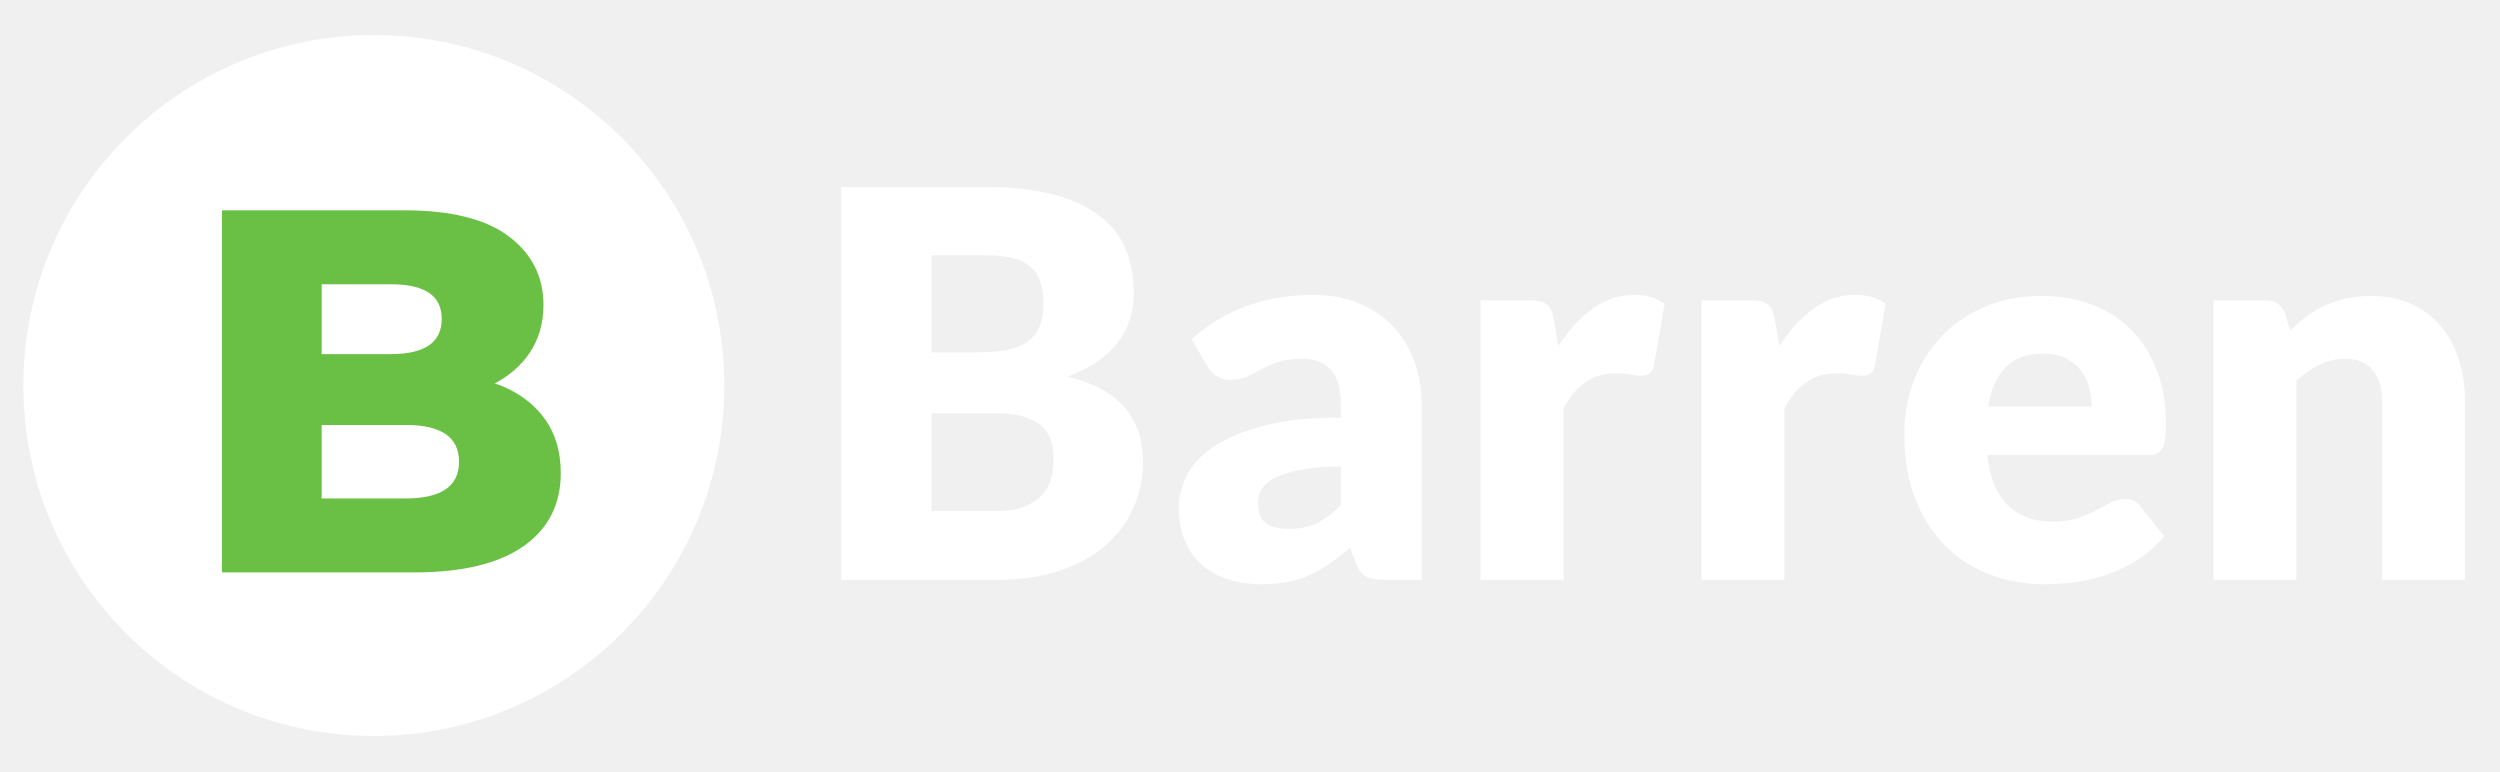
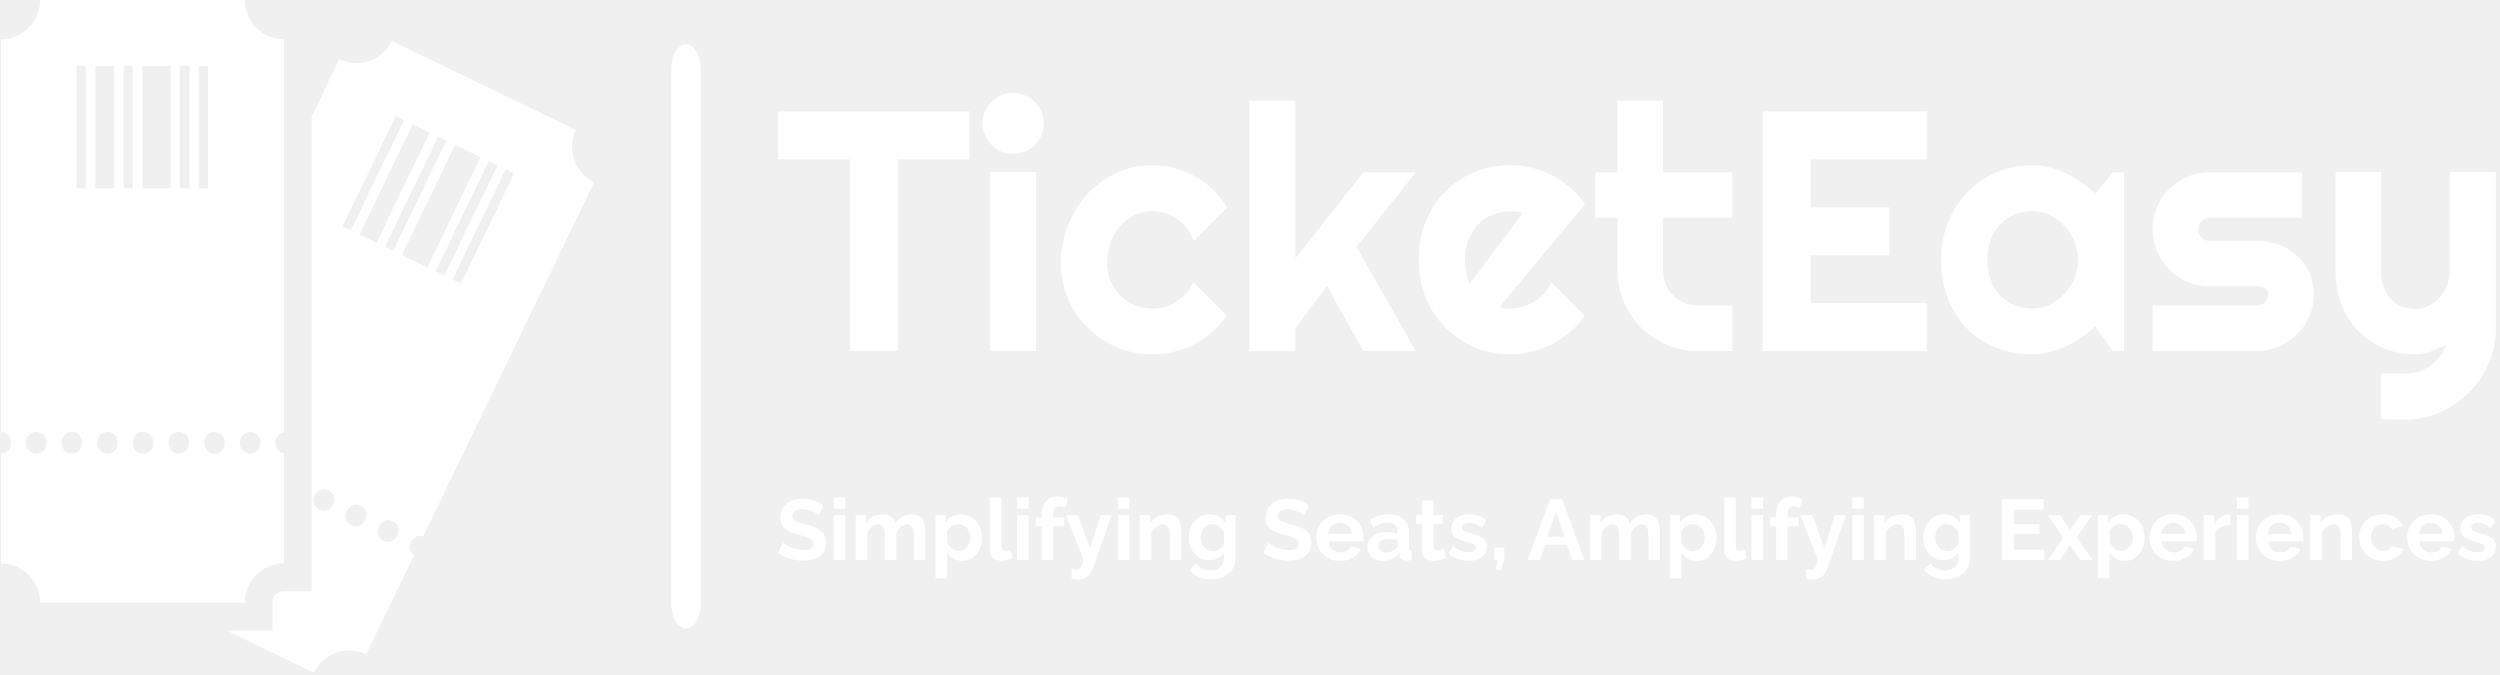
- <svg xmlns="http://www.w3.org/2000/svg" preserveAspectRatio="xMidYMid" width="214" height="66" viewBox="0 0 214 66">
-   <defs>
-     <style>
-       .cls-1, .cls-2 {
-         fill: #fff;
-       }
- 
-       .cls-1, .cls-3 {
-         fill-rule: evenodd;
-       }
- 
-       .cls-3 {
-         fill: #6ac045;
-       }
-     </style>
-   </defs>
-   <g>
-     <path d="M203.908,49.639 L203.908,34.427 C203.908,33.258 203.641,32.346 203.107,31.692 C202.572,31.038 201.786,30.711 200.748,30.711 C199.970,30.711 199.237,30.880 198.550,31.219 C197.863,31.557 197.206,32.011 196.580,32.581 L196.580,49.639 L189.481,49.639 L189.481,25.702 L193.878,25.702 C194.321,25.702 194.691,25.802 194.989,26.002 C195.286,26.202 195.496,26.502 195.619,26.902 L196.031,28.287 C196.489,27.856 196.962,27.456 197.451,27.087 C197.939,26.717 198.462,26.406 199.019,26.152 C199.576,25.898 200.179,25.698 200.828,25.552 C201.477,25.406 202.183,25.332 202.947,25.332 C204.244,25.332 205.393,25.560 206.393,26.013 C207.393,26.468 208.237,27.098 208.924,27.906 C209.611,28.714 210.129,29.676 210.481,30.792 C210.832,31.908 211.008,33.120 211.008,34.427 L211.008,49.639 L203.908,49.639 ZM185.085,38.421 C184.962,38.621 184.799,38.759 184.592,38.836 C184.386,38.913 184.123,38.952 183.802,38.952 L170.108,38.952 C170.337,40.952 170.940,42.403 171.917,43.303 C172.894,44.203 174.154,44.653 175.696,44.653 C176.520,44.653 177.230,44.553 177.825,44.353 C178.421,44.153 178.951,43.930 179.417,43.684 C179.883,43.438 180.310,43.215 180.699,43.014 C181.089,42.815 181.497,42.714 181.925,42.714 C182.489,42.714 182.917,42.922 183.207,43.338 L185.268,45.900 C184.535,46.746 183.745,47.435 182.898,47.966 C182.051,48.497 181.180,48.912 180.287,49.212 C179.394,49.512 178.501,49.720 177.608,49.836 C176.715,49.951 175.864,50.009 175.055,50.009 C173.390,50.009 171.829,49.735 170.371,49.189 C168.913,48.643 167.638,47.831 166.547,46.754 C165.455,45.677 164.593,44.338 163.959,42.737 C163.326,41.137 163.009,39.275 163.009,37.151 C163.009,35.551 163.280,34.035 163.822,32.604 C164.364,31.173 165.142,29.918 166.158,28.841 C167.173,27.764 168.402,26.910 169.845,26.279 C171.287,25.648 172.917,25.332 174.734,25.332 C176.306,25.332 177.745,25.579 179.051,26.071 C180.356,26.564 181.478,27.279 182.417,28.218 C183.356,29.157 184.089,30.307 184.615,31.669 C185.142,33.031 185.405,34.574 185.405,36.297 C185.405,36.836 185.383,37.275 185.337,37.613 C185.291,37.952 185.207,38.221 185.085,38.421 ZM178.822,33.135 C178.676,32.596 178.440,32.115 178.112,31.692 C177.783,31.269 177.352,30.927 176.818,30.665 C176.283,30.403 175.635,30.272 174.871,30.272 C173.512,30.272 172.451,30.661 171.688,31.438 C170.925,32.215 170.421,33.335 170.177,34.797 L179.039,34.797 C179.039,34.228 178.967,33.674 178.822,33.135 ZM160.124,31.969 C159.941,32.100 159.696,32.165 159.391,32.165 C159.131,32.165 158.826,32.131 158.475,32.061 C158.124,31.992 157.681,31.957 157.147,31.957 C155.284,31.957 153.818,32.958 152.750,34.958 L152.750,49.639 L145.651,49.639 L145.651,25.702 L149.864,25.702 C150.215,25.702 150.509,25.733 150.746,25.794 C150.983,25.856 151.181,25.952 151.342,26.083 C151.502,26.214 151.624,26.387 151.708,26.602 C151.792,26.818 151.864,27.079 151.925,27.387 L152.315,29.626 C153.185,28.272 154.162,27.202 155.246,26.417 C156.330,25.633 157.513,25.240 158.796,25.240 C159.879,25.240 160.750,25.502 161.406,26.025 L160.490,31.288 C160.429,31.611 160.307,31.838 160.124,31.969 ZM141.208,31.969 C141.025,32.100 140.781,32.165 140.476,32.165 C140.216,32.165 139.911,32.131 139.560,32.061 C139.208,31.992 138.766,31.957 138.231,31.957 C136.369,31.957 134.903,32.958 133.834,34.958 L133.834,49.639 L126.735,49.639 L126.735,25.702 L130.949,25.702 C131.300,25.702 131.594,25.733 131.831,25.794 C132.067,25.856 132.266,25.952 132.426,26.083 C132.586,26.214 132.708,26.387 132.793,26.602 C132.876,26.818 132.949,27.079 133.010,27.387 L133.399,29.626 C134.270,28.272 135.246,27.202 136.331,26.417 C137.414,25.633 138.598,25.240 139.880,25.240 C140.964,25.240 141.834,25.502 142.491,26.025 L141.575,31.288 C141.514,31.611 141.392,31.838 141.208,31.969 ZM116.923,49.362 C116.580,49.178 116.294,48.793 116.064,48.208 L115.561,46.892 C114.965,47.400 114.393,47.847 113.843,48.231 C113.294,48.616 112.725,48.943 112.137,49.212 C111.549,49.482 110.923,49.682 110.259,49.812 C109.595,49.943 108.858,50.009 108.049,50.009 C106.965,50.009 105.980,49.866 105.095,49.580 C104.210,49.295 103.458,48.874 102.840,48.318 C102.221,47.762 101.744,47.071 101.408,46.245 C101.072,45.419 100.905,44.466 100.905,43.386 C100.905,42.536 101.118,41.664 101.546,40.768 C101.973,39.873 102.714,39.059 103.767,38.325 C104.820,37.592 106.240,36.978 108.026,36.484 C109.813,35.990 112.064,35.743 114.782,35.743 L114.782,34.718 C114.782,33.305 114.496,32.283 113.923,31.654 C113.351,31.025 112.538,30.711 111.484,30.711 C110.645,30.711 109.958,30.803 109.423,30.988 C108.889,31.173 108.412,31.380 107.992,31.611 C107.572,31.842 107.164,32.050 106.767,32.234 C106.370,32.419 105.897,32.511 105.347,32.511 C104.858,32.511 104.443,32.392 104.099,32.154 C103.756,31.915 103.484,31.619 103.286,31.265 L102.004,29.026 C103.439,27.749 105.030,26.798 106.778,26.175 C108.526,25.552 110.400,25.240 112.400,25.240 C113.835,25.240 115.129,25.475 116.282,25.944 C117.435,26.414 118.412,27.068 119.213,27.906 C120.015,28.745 120.629,29.741 121.057,30.896 C121.484,32.050 121.698,33.312 121.698,34.681 L121.698,49.639 L118.446,49.639 C117.774,49.639 117.267,49.547 116.923,49.362 ZM114.782,39.944 C113.362,39.944 112.194,40.038 111.278,40.224 C110.362,40.410 109.637,40.643 109.103,40.922 C108.568,41.202 108.198,41.520 107.992,41.877 C107.786,42.234 107.683,42.622 107.683,43.041 C107.683,43.864 107.904,44.442 108.347,44.776 C108.790,45.110 109.438,45.277 110.294,45.277 C111.210,45.277 112.011,45.115 112.698,44.792 C113.385,44.469 114.080,43.946 114.782,43.222 L114.782,39.944 ZM97.836,39.506 C97.836,40.937 97.561,42.268 97.012,43.499 C96.462,44.730 95.657,45.804 94.596,46.719 C93.535,47.635 92.226,48.351 90.669,48.866 C89.111,49.382 87.333,49.639 85.333,49.639 L72.005,49.639 L72.005,16.007 L84.279,16.007 C86.584,16.007 88.546,16.222 90.165,16.653 C91.783,17.084 93.103,17.692 94.126,18.477 C95.149,19.261 95.893,20.216 96.359,21.339 C96.825,22.463 97.058,23.717 97.058,25.102 C97.058,25.856 96.951,26.583 96.737,27.283 C96.523,27.983 96.187,28.641 95.729,29.257 C95.271,29.872 94.684,30.430 93.966,30.930 C93.248,31.430 92.386,31.865 91.378,32.234 C93.577,32.773 95.203,33.646 96.256,34.854 C97.310,36.063 97.836,37.613 97.836,39.506 ZM89.020,24.028 C88.821,23.497 88.516,23.070 88.104,22.747 C87.691,22.424 87.168,22.193 86.535,22.055 C85.901,21.916 85.150,21.847 84.279,21.847 L79.745,21.847 L79.745,30.157 L83.776,30.157 C84.630,30.157 85.401,30.096 86.088,29.972 C86.775,29.849 87.359,29.634 87.840,29.326 C88.321,29.018 88.688,28.595 88.940,28.056 C89.191,27.518 89.317,26.841 89.317,26.025 C89.317,25.225 89.218,24.559 89.020,24.028 ZM89.947,37.682 C89.787,37.190 89.512,36.774 89.123,36.436 C88.733,36.097 88.218,35.835 87.577,35.651 C86.936,35.466 86.126,35.374 85.150,35.374 L79.745,35.374 L79.745,43.753 L85.195,43.753 C86.218,43.753 87.054,43.622 87.703,43.361 C88.352,43.099 88.859,42.760 89.226,42.345 C89.592,41.929 89.844,41.460 89.981,40.937 C90.119,40.414 90.188,39.883 90.188,39.344 C90.188,38.729 90.107,38.175 89.947,37.682 Z" class="cls-1" />
-     <g>
-       <circle cx="32" cy="33" r="30" class="cls-2" />
-       <path d="M46.673,35.913 C47.558,37.168 48.001,38.696 48.001,40.496 C48.001,43.182 46.934,45.271 44.801,46.762 C42.667,48.253 39.553,48.998 35.460,48.998 L18.999,48.998 L18.999,18.002 L34.589,18.002 C38.595,18.002 41.585,18.747 43.559,20.238 C45.533,21.729 46.521,23.685 46.521,26.105 C46.521,27.699 46.107,29.094 45.280,30.289 C44.561,31.328 43.574,32.166 42.351,32.826 C42.550,32.896 42.758,32.955 42.950,33.035 C44.546,33.699 45.787,34.659 46.673,35.913 ZM27.534,42.666 L34.763,42.666 C36.244,42.666 37.368,42.408 38.138,41.891 C38.907,41.375 39.292,40.584 39.292,39.522 C39.292,38.459 38.907,37.670 38.138,37.153 C37.368,36.637 36.244,36.378 34.763,36.378 L27.534,36.378 L27.534,42.666 ZM36.723,25.064 C35.997,24.577 34.908,24.334 33.457,24.334 L27.534,24.334 L27.534,30.311 L33.457,30.311 C34.908,30.311 35.997,30.061 36.723,29.559 C37.448,29.057 37.811,28.304 37.811,27.300 C37.811,26.297 37.448,25.551 36.723,25.064 Z" class="cls-3" />
-     </g>
+ <svg xmlns="http://www.w3.org/2000/svg" version="1.1" width="1500" height="405" viewBox="0 0 1500 405">
+   <g transform="matrix(1,0,0,1,-0.9090909,-0.7064029)">
+     <svg viewBox="0 0 396 107" data-background-color="#111111" preserveAspectRatio="xMidYMid meet" height="405" width="1500">
+       <g id="tight-bounds" transform="matrix(1,0,0,1,0.24,0.1866299)">
+         <svg viewBox="0 0 395.52 106.627" height="106.627" width="395.52">
+           <g>
+             <svg viewBox="0 0 395.52 106.627" height="106.627" width="395.52">
+               <g>
+                 <svg viewBox="0 0 574.332 154.832" height="106.627" width="395.52">
+                   <g>
+                     <rect width="6.778" height="134.442" x="154.292" y="10.195" fill="#ffffff" opacity="1" stroke-width="0" stroke="transparent" fill-opacity="1" class="rect-qz-0" data-fill-palette-color="primary" rx="1%" id="qz-0" data-palette-color="#ffffff" />
+                   </g>
+                   <g transform="matrix(1,0,0,1,178.8124,21.39865)">
+                     <svg viewBox="0 0 395.52 112.035" height="112.035" width="395.52">
+                       <g id="textblocktransform">
+                         <svg viewBox="0 0 395.52 112.035" height="112.035" width="395.52" id="textblock">
+                           <g>
+                             <svg viewBox="0 0 395.52 75.158" height="75.158" width="395.52">
+                               <g transform="matrix(1,0,0,1,0,0)">
+                                 <svg width="395.52" viewBox="0.44 -37.7 251.03 47.71" height="75.158" data-palette-color="#ffffff">
+                                   <path d="M17.94-28L17.94 0 10.96 0 10.96-28 0.44-28 0.44-35.01 28.44-35.01 28.44-28 17.94-28ZM39.3-33.25L39.3-33.25Q39.3-32.32 38.95-31.52 38.6-30.71 37.99-30.11 37.38-29.52 36.56-29.16 35.74-28.81 34.81-28.81L34.81-28.81Q33.88-28.81 33.07-29.16 32.25-29.52 31.65-30.11 31.05-30.71 30.7-31.52 30.34-32.32 30.34-33.25L30.34-33.25Q30.34-34.16 30.7-34.97 31.05-35.79 31.65-36.39 32.25-36.99 33.07-37.34 33.88-37.7 34.81-37.7L34.81-37.7Q35.74-37.7 36.56-37.34 37.38-36.99 37.99-36.39 38.6-35.79 38.95-34.97 39.3-34.16 39.3-33.25ZM38.16-26.15L38.16 0 31.44 0 31.44-26.15 38.16-26.15ZM66.08-20.95L66.08-20.95 61.2-16.04Q60.83-17.07 60.2-17.88 59.57-18.7 58.77-19.26 57.98-19.82 57.05-20.12 56.12-20.41 55.15-20.41L55.15-20.41Q53.78-20.41 52.57-19.85 51.36-19.29 50.47-18.27 49.58-17.26 49.07-15.87 48.55-14.48 48.55-12.79L48.55-12.79Q48.55-11.43 49.07-10.23 49.58-9.03 50.47-8.13 51.36-7.23 52.57-6.71 53.78-6.2 55.15-6.2L55.15-6.2Q56.12-6.2 57.03-6.47 57.93-6.74 58.72-7.24 59.52-7.74 60.14-8.46 60.76-9.18 61.15-10.06L61.15-10.06 66.04-5.15Q65.11-3.83 63.9-2.78 62.69-1.73 61.29-1 59.88-0.27 58.33 0.11 56.78 0.49 55.15 0.49L55.15 0.49Q52.39 0.49 49.96-0.55 47.53-1.59 45.71-3.39 43.89-5.2 42.84-7.62 41.79-10.03 41.79-12.79L41.79-12.79Q41.79-15.8 42.84-18.41 43.89-21.02 45.71-22.96 47.53-24.9 49.96-26.03 52.39-27.15 55.15-27.15L55.15-27.15Q56.78-27.15 58.36-26.73 59.93-26.32 61.36-25.52 62.79-24.73 64-23.58 65.2-22.44 66.08-20.95ZM76.04-3.34L76.04 0 69.33 0 69.33-36.55 76.04-36.55 76.04-13.5 85.98-26.1 93.64-26.1 84.98-15.21 93.64 0 85.98 0 80.68-9.5 76.04-3.34ZM118.37-21.46L105.87-6.4Q106.26-6.27 106.66-6.24 107.05-6.2 107.44-6.2L107.44-6.2Q108.41-6.2 109.32-6.47 110.22-6.74 111.01-7.24 111.81-7.74 112.43-8.46 113.05-9.18 113.44-10.06L113.44-10.06 118.32-5.15Q117.4-3.83 116.19-2.78 114.98-1.73 113.58-1 112.17-0.27 110.62 0.11 109.07 0.49 107.44 0.49L107.44 0.49Q104.68 0.49 102.25-0.54 99.82-1.56 98-3.39 96.18-5.22 95.13-7.75 94.08-10.28 94.08-13.31L94.08-13.31Q94.08-16.41 95.13-18.97 96.18-21.53 98-23.34 99.82-25.15 102.25-26.15 104.68-27.15 107.44-27.15L107.44-27.15Q109.07-27.15 110.63-26.76 112.2-26.37 113.6-25.63 115-24.9 116.23-23.84 117.45-22.78 118.37-21.46L118.37-21.46ZM101.53-9.84L109.29-20.14Q108.83-20.31 108.38-20.36 107.92-20.41 107.44-20.41L107.44-20.41Q106.07-20.41 104.86-19.91 103.65-19.41 102.76-18.48 101.87-17.55 101.36-16.25 100.84-14.94 100.84-13.31L100.84-13.31Q100.84-12.94 100.88-12.48 100.92-12.01 101-11.54 101.09-11.06 101.21-10.62 101.33-10.18 101.53-9.84L101.53-9.84ZM139.88 0L134.83 0Q132.41 0 130.29-0.92 128.16-1.83 126.56-3.43 124.96-5.03 124.05-7.15 123.13-9.28 123.13-11.69L123.13-11.69 123.13-19.46 119.88-19.46 119.88-26.1 123.13-26.1 123.13-36.55 129.77-36.55 129.77-26.1 139.88-26.1 139.88-19.46 129.77-19.46 129.77-11.69Q129.77-10.64 130.16-9.73 130.55-8.81 131.24-8.13 131.92-7.45 132.85-7.04 133.78-6.64 134.83-6.64L134.83-6.64 139.88-6.64 139.88 0ZM168.32-7.01L168.32 0 144.32 0 144.32-35.01 168.32-35.01 168.32-28 151.33-28 151.33-21 162.83-21 162.83-13.99 151.33-13.99 151.33-7.01 168.32-7.01ZM197.13-26.1L197.13 0 195.51 0 192.93-3.59Q191.97-2.73 190.91-1.99 189.85-1.25 188.68-0.7 187.51-0.15 186.27 0.17 185.04 0.49 183.77 0.49L183.77 0.49Q181.01 0.49 178.58-0.44 176.15-1.37 174.34-3.14 172.52-4.91 171.47-7.47 170.42-10.03 170.42-13.31L170.42-13.31Q170.42-16.36 171.47-18.91 172.52-21.46 174.34-23.29 176.15-25.12 178.58-26.14 181.01-27.15 183.77-27.15L183.77-27.15Q185.04-27.15 186.29-26.83 187.53-26.51 188.7-25.95 189.88-25.39 190.94-24.63 192-23.88 192.93-23L192.93-23 195.51-26.1 197.13-26.1ZM190.41-13.31L190.41-13.31Q190.41-14.67 189.89-15.95 189.36-17.24 188.46-18.23 187.56-19.21 186.35-19.81 185.14-20.41 183.77-20.41L183.77-20.41Q182.4-20.41 181.2-19.95 179.99-19.48 179.1-18.58 178.21-17.68 177.69-16.35 177.18-15.01 177.18-13.31L177.18-13.31Q177.18-11.6 177.69-10.27 178.21-8.94 179.1-8.03 179.99-7.13 181.2-6.67 182.4-6.2 183.77-6.2L183.77-6.2Q185.14-6.2 186.35-6.8 187.56-7.4 188.46-8.39 189.36-9.38 189.89-10.66 190.41-11.94 190.41-13.31ZM216.56 0L216.56 0 201.32 0 201.32-6.64 216.56-6.64Q217.24-6.64 217.73-7.13 218.22-7.62 218.22-8.3L218.22-8.3Q218.22-9.01 217.73-9.23 217.24-9.45 216.56-9.45L216.56-9.45 209.62-9.45Q207.89-9.45 206.38-10.11 204.86-10.77 203.74-11.9 202.62-13.04 201.97-14.55 201.32-16.06 201.32-17.8L201.32-17.8Q201.32-19.53 201.97-21.04 202.62-22.56 203.74-23.68 204.86-24.8 206.38-25.45 207.89-26.1 209.62-26.1L209.62-26.1 223.12-26.1 223.12-19.46 209.62-19.46Q208.94-19.46 208.45-18.97 207.96-18.48 207.96-17.8L207.96-17.8Q207.96-17.09 208.45-16.59 208.94-16.09 209.62-16.09L209.62-16.09 216.56-16.09Q218.27-16.09 219.78-15.52 221.29-14.94 222.42-13.92 223.54-12.89 224.2-11.45 224.86-10.01 224.86-8.3L224.86-8.3Q224.86-6.57 224.2-5.07 223.54-3.56 222.42-2.43 221.29-1.29 219.78-0.65 218.27 0 216.56 0ZM238.11 10.01L234.69 9.96 234.69 3.25 238.41 3.3Q239.38 3.3 240.29 2.98 241.19 2.66 241.96 2.1 242.73 1.54 243.31 0.77 243.9 0 244.26-0.9L244.26-0.9Q243.17-0.44 242.03 0.02 240.9 0.49 239.75 0.49L239.75 0.49Q237.33 0.49 235.21-0.37 233.08-1.22 231.48-2.8 229.88-4.37 228.97-6.63 228.05-8.89 228.05-11.69L228.05-11.69 228.05-26.15 234.69-26.15 234.69-11.69Q234.69-10.3 235.1-9.27 235.5-8.23 236.18-7.53 236.87-6.84 237.78-6.49 238.7-6.15 239.75-6.15L239.75-6.15Q240.77-6.15 241.69-6.63 242.6-7.1 243.29-7.89 243.97-8.67 244.36-9.66 244.75-10.64 244.75-11.69L244.75-11.69 244.75-26.15 251.47-26.15 251.47-3.3Q251.44-0.54 250.39 1.88 249.34 4.3 247.52 6.1 245.71 7.91 243.29 8.96 240.87 10.01 238.11 10.01L238.11 10.01Z" opacity="1" transform="matrix(1,0,0,1,0,0)" fill="#ffffff" class="wordmark-text-0" data-fill-palette-color="primary" id="text-0" />
+                                 </svg>
+                               </g>
+                             </svg>
+                           </g>
+                           <g transform="matrix(1,0,0,1,0,92.90056)">
+                             <svg viewBox="0 0 395.52 19.134" height="19.134" width="395.52">
+                               <g transform="matrix(1,0,0,1,0,0)">
+                                 <svg width="395.52" viewBox="1.1 -37 1001.4 48.45" height="19.134" data-palette-color="#ffffff">
+                                   <path d="M27.9-31.8L24.85-26.2Q24.5-26.55 23.58-27.15 22.65-27.75 21.33-28.3 20-28.85 18.45-29.28 16.9-29.7 15.3-29.7L15.3-29.7Q12.5-29.7 11.08-28.65 9.65-27.6 9.65-25.7L9.65-25.7Q9.65-24.25 10.55-23.4 11.45-22.55 13.25-21.95 15.05-21.35 17.75-20.65L17.75-20.65Q21.25-19.8 23.83-18.57 26.4-17.35 27.78-15.38 29.15-13.4 29.15-10.15L29.15-10.15Q29.15-7.3 28.1-5.28 27.05-3.25 25.2-2 23.35-0.75 21-0.18 18.65 0.4 16 0.4L16 0.4Q13.35 0.4 10.7-0.15 8.05-0.7 5.6-1.73 3.15-2.75 1.1-4.2L1.1-4.2 4.15-10.15Q4.6-9.7 5.75-8.97 6.9-8.25 8.55-7.53 10.2-6.8 12.15-6.3 14.1-5.8 16.1-5.8L16.1-5.8Q18.9-5.8 20.35-6.75 21.8-7.7 21.8-9.45L21.8-9.45Q21.8-11.05 20.65-11.95 19.5-12.85 17.45-13.53 15.4-14.2 12.6-15L12.6-15Q9.25-15.95 7-17.13 4.75-18.3 3.65-20.1 2.55-21.9 2.55-24.6L2.55-24.6Q2.55-28.25 4.28-30.73 6-33.2 8.95-34.48 11.9-35.75 15.5-35.75L15.5-35.75Q18-35.75 20.23-35.2 22.45-34.65 24.4-33.75 26.35-32.85 27.9-31.8L27.9-31.8ZM40.4 0L33.7 0 33.7-26.2 40.4-26.2 40.4 0ZM40.4-29.85L33.7-29.85 33.7-36.5 40.4-36.5 40.4-29.85ZM87.15-16.35L87.15 0 80.45 0 80.45-14.7Q80.45-17.8 79.37-19.28 78.3-20.75 76.4-20.75L76.4-20.75Q74.45-20.75 72.67-19.23 70.9-17.7 70.15-15.25L70.15-15.25 70.15 0 63.45 0 63.45-14.7Q63.45-17.85 62.37-19.3 61.3-20.75 59.4-20.75L59.4-20.75Q57.45-20.75 55.67-19.25 53.9-17.75 53.15-15.3L53.15-15.3 53.15 0 46.45 0 46.45-26.2 52.5-26.2 52.5-21.35Q54-23.9 56.5-25.28 59-26.65 62.25-26.65L62.25-26.65Q65.5-26.65 67.32-25.05 69.15-23.45 69.65-21.1L69.65-21.1Q71.25-23.8 73.72-25.23 76.2-26.65 79.3-26.65L79.3-26.65Q81.75-26.65 83.27-25.78 84.8-24.9 85.65-23.43 86.5-21.95 86.82-20.1 87.15-18.25 87.15-16.35L87.15-16.35ZM108.69 0.5L108.69 0.5Q105.64 0.5 103.32-0.88 100.99-2.25 99.69-4.6L99.69-4.6 99.69 10.65 92.99 10.65 92.99-26.2 98.84-26.2 98.84-21.7Q100.34-24 102.64-25.33 104.94-26.65 107.89-26.65L107.89-26.65Q110.54-26.65 112.77-25.6 114.99-24.55 116.64-22.68 118.29-20.8 119.22-18.38 120.14-15.95 120.14-13.15L120.14-13.15Q120.14-9.35 118.67-6.25 117.19-3.15 114.62-1.33 112.04 0.5 108.69 0.5ZM106.44-5.2L106.44-5.2Q107.99-5.2 109.24-5.85 110.49-6.5 111.42-7.63 112.34-8.75 112.82-10.18 113.29-11.6 113.29-13.15L113.29-13.15Q113.29-14.8 112.77-16.2 112.24-17.6 111.24-18.68 110.24-19.75 108.92-20.35 107.59-20.95 106.04-20.95L106.04-20.95Q105.09-20.95 104.12-20.63 103.14-20.3 102.24-19.7 101.34-19.1 100.67-18.3 99.99-17.5 99.69-16.55L99.69-16.55 99.69-10.4Q100.29-8.95 101.32-7.75 102.34-6.55 103.69-5.88 105.04-5.2 106.44-5.2ZM124.64-6.05L124.64-36.5 131.34-36.5 131.34-8.4Q131.34-6.6 131.94-5.98 132.54-5.35 133.59-5.35L133.59-5.35Q134.39-5.35 135.24-5.55 136.09-5.75 136.74-6.05L136.74-6.05 137.64-0.95Q136.29-0.3 134.49 0.05 132.69 0.4 131.24 0.4L131.24 0.4Q128.09 0.4 126.37-1.28 124.64-2.95 124.64-6.05L124.64-6.05ZM147.24 0L140.54 0 140.54-26.2 147.24-26.2 147.24 0ZM147.24-29.85L140.54-29.85 140.54-36.5 147.24-36.5 147.24-29.85ZM161.59 0L154.89 0 154.89-19.7 151.44-19.7 151.44-24.8 154.89-24.8 154.89-26.4Q154.89-29.65 155.96-32.02 157.04-34.4 159.01-35.7 160.99-37 163.64-37L163.64-37Q165.24-37 166.86-36.6 168.49-36.2 170.09-35.45L170.09-35.45 168.74-30.4Q167.99-30.8 166.99-31.08 165.99-31.35 165.09-31.35L165.09-31.35Q163.39-31.35 162.49-30.15 161.59-28.95 161.59-26.65L161.59-26.65 161.59-24.8 167.99-24.8 167.99-19.7 161.59-19.7 161.59 0ZM172.33 10.9L172.33 5.1Q173.23 5.3 174.01 5.45 174.78 5.6 175.33 5.6L175.33 5.6Q176.28 5.6 176.91 5.13 177.53 4.65 178.13 3.43 178.73 2.2 179.38 0L179.38 0 169.03-26.2 175.98-26.2 183.03-6.85 189.23-26.2 195.63-26.2 184.63 5.2Q184.03 6.95 182.81 8.38 181.58 9.8 179.76 10.63 177.93 11.45 175.68 11.45L175.68 11.45Q174.88 11.45 174.08 11.33 173.28 11.2 172.33 10.9L172.33 10.9ZM205.98 0L199.28 0 199.28-26.2 205.98-26.2 205.98 0ZM205.98-29.85L199.28-29.85 199.28-36.5 205.98-36.5 205.98-29.85ZM236.38-16.35L236.38 0 229.68 0 229.68-14.7Q229.68-17.85 228.58-19.3 227.48-20.75 225.53-20.75L225.53-20.75Q224.18-20.75 222.8-20.05 221.43-19.35 220.33-18.13 219.23-16.9 218.73-15.3L218.73-15.3 218.73 0 212.03 0 212.03-26.2 218.08-26.2 218.08-21.35Q219.08-23.05 220.63-24.23 222.18-25.4 224.2-26.03 226.23-26.65 228.48-26.65L228.48-26.65Q230.93-26.65 232.5-25.78 234.08-24.9 234.9-23.43 235.73-21.95 236.05-20.1 236.38-18.25 236.38-16.35L236.38-16.35ZM252.48 0.15L252.48 0.15Q249.88 0.15 247.7-0.88 245.53-1.9 243.95-3.75 242.38-5.6 241.53-8 240.68-10.4 240.68-13.1L240.68-13.1Q240.68-15.95 241.58-18.4 242.48-20.85 244.1-22.73 245.73-24.6 247.95-25.63 250.18-26.65 252.88-26.65L252.88-26.65Q255.93-26.65 258.23-25.28 260.53-23.9 262.03-21.6L262.03-21.6 262.03-26.2 267.88-26.2 267.88-1.25Q267.88 2.65 266 5.43 264.13 8.2 260.82 9.68 257.53 11.15 253.33 11.15L253.33 11.15Q249.08 11.15 246.13 9.73 243.18 8.3 241.08 5.7L241.08 5.7 244.73 2.15Q246.23 4 248.5 5.05 250.78 6.1 253.33 6.1L253.33 6.1Q255.48 6.1 257.25 5.33 259.03 4.55 260.1 2.93 261.18 1.3 261.18-1.25L261.18-1.25 261.18-4.55Q259.88-2.3 257.5-1.07 255.13 0.15 252.48 0.15ZM254.73-5.2L254.73-5.2Q255.83-5.2 256.82-5.55 257.82-5.9 258.68-6.5 259.53-7.1 260.18-7.93 260.82-8.75 261.18-9.6L261.18-9.6 261.18-15.85Q260.57-17.4 259.5-18.55 258.43-19.7 257.1-20.33 255.78-20.95 254.33-20.95L254.33-20.95Q252.78-20.95 251.53-20.3 250.28-19.65 249.38-18.48 248.48-17.3 248-15.88 247.53-14.45 247.53-12.9L247.53-12.9Q247.53-11.3 248.08-9.9 248.63-8.5 249.6-7.45 250.58-6.4 251.9-5.8 253.23-5.2 254.73-5.2ZM310.77-31.8L307.72-26.2Q307.37-26.55 306.44-27.15 305.52-27.75 304.19-28.3 302.87-28.85 301.32-29.28 299.77-29.7 298.17-29.7L298.17-29.7Q295.37-29.7 293.94-28.65 292.52-27.6 292.52-25.7L292.52-25.7Q292.52-24.25 293.42-23.4 294.32-22.55 296.12-21.95 297.92-21.35 300.62-20.65L300.62-20.65Q304.12-19.8 306.69-18.57 309.27-17.35 310.64-15.38 312.02-13.4 312.02-10.15L312.02-10.15Q312.02-7.3 310.97-5.28 309.92-3.25 308.07-2 306.22-0.75 303.87-0.18 301.52 0.4 298.87 0.4L298.87 0.4Q296.22 0.4 293.57-0.15 290.92-0.7 288.47-1.73 286.02-2.75 283.97-4.2L283.97-4.2 287.02-10.15Q287.47-9.7 288.62-8.97 289.77-8.25 291.42-7.53 293.07-6.8 295.02-6.3 296.97-5.8 298.97-5.8L298.97-5.8Q301.77-5.8 303.22-6.75 304.67-7.7 304.67-9.45L304.67-9.45Q304.67-11.05 303.52-11.95 302.37-12.85 300.32-13.53 298.27-14.2 295.47-15L295.47-15Q292.12-15.95 289.87-17.13 287.62-18.3 286.52-20.1 285.42-21.9 285.42-24.6L285.42-24.6Q285.42-28.25 287.14-30.73 288.87-33.2 291.82-34.48 294.77-35.75 298.37-35.75L298.37-35.75Q300.87-35.75 303.1-35.2 305.32-34.65 307.27-33.75 309.22-32.85 310.77-31.8L310.77-31.8ZM328.72 0.5L328.72 0.5Q325.57 0.5 323.02-0.58 320.47-1.65 318.67-3.53 316.87-5.4 315.89-7.83 314.92-10.25 314.92-12.95L314.92-12.95Q314.92-16.7 316.59-19.8 318.27-22.9 321.39-24.78 324.52-26.65 328.77-26.65L328.77-26.65Q333.07-26.65 336.12-24.78 339.17-22.9 340.79-19.83 342.42-16.75 342.42-13.2L342.42-13.2Q342.42-12.6 342.37-11.98 342.32-11.35 342.27-10.95L342.27-10.95 322.02-10.95Q322.22-8.95 323.19-7.45 324.17-5.95 325.69-5.18 327.22-4.4 328.97-4.4L328.97-4.4Q330.97-4.4 332.74-5.38 334.52-6.35 335.17-7.95L335.17-7.95 340.92-6.35Q339.97-4.35 338.19-2.8 336.42-1.25 334.02-0.38 331.62 0.5 328.72 0.5ZM321.87-15.2L321.87-15.2 335.57-15.2Q335.37-17.2 334.44-18.68 333.52-20.15 332.02-20.98 330.52-21.8 328.67-21.8L328.67-21.8Q326.87-21.8 325.39-20.98 323.92-20.15 322.99-18.68 322.07-17.2 321.87-15.2ZM344.71-7.75L344.71-7.75Q344.71-10.3 346.14-12.23 347.56-14.15 350.11-15.2 352.66-16.25 355.96-16.25L355.96-16.25Q357.61-16.25 359.31-16 361.01-15.75 362.26-15.2L362.26-15.2 362.26-16.6Q362.26-19.1 360.79-20.45 359.31-21.8 356.41-21.8L356.41-21.8Q354.26-21.8 352.31-21.05 350.36-20.3 348.21-18.85L348.21-18.85 346.06-23.25Q348.66-24.95 351.39-25.8 354.11-26.65 357.11-26.65L357.11-26.65Q362.71-26.65 365.84-23.85 368.96-21.05 368.96-15.85L368.96-15.85 368.96-7.5Q368.96-6.45 369.34-6 369.71-5.55 370.56-5.45L370.56-5.45 370.56 0Q369.66 0.15 368.94 0.25 368.21 0.35 367.71 0.35L367.71 0.35Q365.71 0.35 364.69-0.55 363.66-1.45 363.41-2.75L363.41-2.75 363.26-4.1Q361.56-1.9 359.01-0.7 356.46 0.5 353.81 0.5L353.81 0.5Q351.21 0.5 349.14-0.58 347.06-1.65 345.89-3.53 344.71-5.4 344.71-7.75ZM361.01-6.4L361.01-6.4Q361.56-7 361.91-7.6 362.26-8.2 362.26-8.7L362.26-8.7 362.26-11.35Q361.06-11.85 359.66-12.13 358.26-12.4 357.01-12.4L357.01-12.4Q354.41-12.4 352.74-11.28 351.06-10.15 351.06-8.3L351.06-8.3Q351.06-7.3 351.61-6.4 352.16-5.5 353.21-4.95 354.26-4.4 355.71-4.4L355.71-4.4Q357.21-4.4 358.66-4.98 360.11-5.55 361.01-6.4ZM389.31-6.65L390.66-1.35Q389.81-1 388.61-0.55 387.41-0.1 386.04 0.18 384.66 0.45 383.26 0.45L383.26 0.45Q381.41 0.45 379.86-0.2 378.31-0.85 377.39-2.27 376.46-3.7 376.46-6L376.46-6 376.46-21.05 373.01-21.05 373.01-26.2 376.46-26.2 376.46-34.7 383.16-34.7 383.16-26.2 388.66-26.2 388.66-21.05 383.16-21.05 383.16-8.25Q383.21-6.9 383.91-6.3 384.61-5.7 385.66-5.7L385.66-5.7Q386.71-5.7 387.71-6.05 388.71-6.4 389.31-6.65L389.31-6.65ZM403.81 0.5L403.81 0.5Q400.46 0.5 397.41-0.6 394.36-1.7 392.16-3.85L392.16-3.85 394.56-8.2Q396.91-6.3 399.18-5.4 401.46-4.5 403.56-4.5L403.56-4.5Q405.51-4.5 406.68-5.2 407.86-5.9 407.86-7.3L407.86-7.3Q407.86-8.25 407.21-8.78 406.56-9.3 405.33-9.7 404.11-10.1 402.36-10.6L402.36-10.6Q399.46-11.55 397.51-12.45 395.56-13.35 394.58-14.73 393.61-16.1 393.61-18.25L393.61-18.25Q393.61-20.85 394.93-22.73 396.26-24.6 398.63-25.65 401.01-26.7 404.21-26.7L404.21-26.7Q407.01-26.7 409.51-25.83 412.01-24.95 414.06-23L414.06-23 411.36-18.75Q409.36-20.3 407.56-21.03 405.76-21.75 403.91-21.75L403.91-21.75Q402.86-21.75 401.93-21.5 401.01-21.25 400.43-20.68 399.86-20.1 399.86-19.05L399.86-19.05Q399.86-18.1 400.38-17.57 400.91-17.05 401.98-16.65 403.06-16.25 404.61-15.75L404.61-15.75Q407.76-14.85 409.93-13.9 412.11-12.95 413.21-11.58 414.31-10.2 414.31-7.8L414.31-7.8Q414.31-3.9 411.46-1.7 408.61 0.5 403.81 0.5ZM422.46 5.75L419.46 5.75 420.81-0.2 418.71-0.2 418.71-7.2 424.51-7.2 424.51-0.2 422.46 5.75ZM438.1 0L451.2-35.5 458.2-35.5 471.25 0 464.15 0 460.85-8.85 448.45-8.85 445.2 0 438.1 0ZM449.6-13.7L459.6-13.7 454.7-28.35 449.6-13.7ZM515.2-16.35L515.2 0 508.5 0 508.5-14.7Q508.5-17.8 507.43-19.28 506.35-20.75 504.45-20.75L504.45-20.75Q502.5-20.75 500.72-19.23 498.95-17.7 498.2-15.25L498.2-15.25 498.2 0 491.5 0 491.5-14.7Q491.5-17.85 490.43-19.3 489.35-20.75 487.45-20.75L487.45-20.75Q485.5-20.75 483.72-19.25 481.95-17.75 481.2-15.3L481.2-15.3 481.2 0 474.5 0 474.5-26.2 480.55-26.2 480.55-21.35Q482.05-23.9 484.55-25.28 487.05-26.65 490.3-26.65L490.3-26.65Q493.55-26.65 495.38-25.05 497.2-23.45 497.7-21.1L497.7-21.1Q499.3-23.8 501.77-25.23 504.25-26.65 507.35-26.65L507.35-26.65Q509.8-26.65 511.32-25.78 512.85-24.9 513.7-23.43 514.55-21.95 514.88-20.1 515.2-18.25 515.2-16.35L515.2-16.35ZM536.75 0.5L536.75 0.5Q533.7 0.5 531.37-0.88 529.05-2.25 527.75-4.6L527.75-4.6 527.75 10.65 521.05 10.65 521.05-26.2 526.9-26.2 526.9-21.7Q528.4-24 530.7-25.33 533-26.65 535.95-26.65L535.95-26.65Q538.6-26.65 540.82-25.6 543.05-24.55 544.7-22.68 546.35-20.8 547.27-18.38 548.2-15.95 548.2-13.15L548.2-13.15Q548.2-9.35 546.72-6.25 545.25-3.15 542.67-1.33 540.1 0.5 536.75 0.5ZM534.5-5.2L534.5-5.2Q536.05-5.2 537.3-5.85 538.55-6.5 539.47-7.63 540.4-8.75 540.87-10.18 541.35-11.6 541.35-13.15L541.35-13.15Q541.35-14.8 540.82-16.2 540.3-17.6 539.3-18.68 538.3-19.75 536.97-20.35 535.65-20.95 534.1-20.95L534.1-20.95Q533.15-20.95 532.17-20.63 531.2-20.3 530.3-19.7 529.4-19.1 528.72-18.3 528.05-17.5 527.75-16.55L527.75-16.55 527.75-10.4Q528.35-8.95 529.37-7.75 530.4-6.55 531.75-5.88 533.1-5.2 534.5-5.2ZM552.69-6.05L552.69-36.5 559.39-36.5 559.39-8.4Q559.39-6.6 559.99-5.98 560.59-5.35 561.64-5.35L561.64-5.35Q562.44-5.35 563.29-5.55 564.14-5.75 564.79-6.05L564.79-6.05 565.69-0.95Q564.34-0.3 562.54 0.05 560.74 0.4 559.29 0.4L559.29 0.4Q556.14 0.4 554.42-1.28 552.69-2.95 552.69-6.05L552.69-6.05ZM575.29 0L568.59 0 568.59-26.2 575.29-26.2 575.29 0ZM575.29-29.85L568.59-29.85 568.59-36.5 575.29-36.5 575.29-29.85ZM589.64 0L582.94 0 582.94-19.7 579.49-19.7 579.49-24.8 582.94-24.8 582.94-26.4Q582.94-29.65 584.01-32.02 585.09-34.4 587.06-35.7 589.04-37 591.69-37L591.69-37Q593.29-37 594.91-36.6 596.54-36.2 598.14-35.45L598.14-35.45 596.79-30.4Q596.04-30.8 595.04-31.08 594.04-31.35 593.14-31.35L593.14-31.35Q591.44-31.35 590.54-30.15 589.64-28.95 589.64-26.65L589.64-26.65 589.64-24.8 596.04-24.8 596.04-19.7 589.64-19.7 589.64 0ZM600.39 10.9L600.39 5.1Q601.29 5.3 602.06 5.45 602.84 5.6 603.39 5.6L603.39 5.6Q604.34 5.6 604.96 5.13 605.59 4.65 606.19 3.43 606.79 2.2 607.44 0L607.44 0 597.09-26.2 604.04-26.2 611.09-6.85 617.29-26.2 623.69-26.2 612.69 5.2Q612.09 6.95 610.86 8.38 609.64 9.8 607.81 10.63 605.99 11.45 603.74 11.45L603.74 11.45Q602.94 11.45 602.14 11.33 601.34 11.2 600.39 10.9L600.39 10.9ZM634.03 0L627.33 0 627.33-26.2 634.03-26.2 634.03 0ZM634.03-29.85L627.33-29.85 627.33-36.5 634.03-36.5 634.03-29.85ZM664.43-16.35L664.43 0 657.73 0 657.73-14.7Q657.73-17.85 656.63-19.3 655.53-20.75 653.58-20.75L653.58-20.75Q652.23-20.75 650.86-20.05 649.48-19.35 648.38-18.13 647.28-16.9 646.78-15.3L646.78-15.3 646.78 0 640.08 0 640.08-26.2 646.13-26.2 646.13-21.35Q647.13-23.05 648.68-24.23 650.23-25.4 652.26-26.03 654.28-26.65 656.53-26.65L656.53-26.65Q658.98-26.65 660.56-25.78 662.13-24.9 662.96-23.43 663.78-21.95 664.11-20.1 664.43-18.25 664.43-16.35L664.43-16.35ZM680.53 0.15L680.53 0.15Q677.93 0.15 675.75-0.88 673.58-1.9 672-3.75 670.43-5.6 669.58-8 668.73-10.4 668.73-13.1L668.73-13.1Q668.73-15.95 669.63-18.4 670.53-20.85 672.15-22.73 673.78-24.6 676-25.63 678.23-26.65 680.93-26.65L680.93-26.65Q683.98-26.65 686.28-25.28 688.58-23.9 690.08-21.6L690.08-21.6 690.08-26.2 695.93-26.2 695.93-1.25Q695.93 2.65 694.05 5.43 692.18 8.2 688.88 9.68 685.58 11.15 681.38 11.15L681.38 11.15Q677.13 11.15 674.18 9.73 671.23 8.3 669.13 5.7L669.13 5.7 672.78 2.15Q674.28 4 676.55 5.05 678.83 6.1 681.38 6.1L681.38 6.1Q683.53 6.1 685.3 5.33 687.08 4.55 688.15 2.93 689.23 1.3 689.23-1.25L689.23-1.25 689.23-4.55Q687.93-2.3 685.55-1.07 683.18 0.15 680.53 0.15ZM682.78-5.2L682.78-5.2Q683.88-5.2 684.88-5.55 685.88-5.9 686.73-6.5 687.58-7.1 688.23-7.93 688.88-8.75 689.23-9.6L689.23-9.6 689.23-15.85Q688.63-17.4 687.55-18.55 686.48-19.7 685.15-20.33 683.83-20.95 682.38-20.95L682.38-20.95Q680.83-20.95 679.58-20.3 678.33-19.65 677.43-18.48 676.53-17.3 676.05-15.88 675.58-14.45 675.58-12.9L675.58-12.9Q675.58-11.3 676.13-9.9 676.68-8.5 677.65-7.45 678.63-6.4 679.95-5.8 681.28-5.2 682.78-5.2ZM721.52-6.05L739.27-6.05 739.27 0 714.62 0 714.62-35.5 738.82-35.5 738.82-29.45 721.52-29.45 721.52-20.9 736.47-20.9 736.47-15.3 721.52-15.3 721.52-6.05ZM741.32-26.2L748.32-26.2 753.82-18 754.22-17.1 754.72-18 760.17-26.2 767.22-26.2 758.12-13.15 767.37 0 760.32 0 754.67-8.15 754.22-9 753.82-8.15 748.22 0 741.17 0 750.42-13 741.32-26.2ZM786.27 0.5L786.27 0.5Q783.22 0.5 780.89-0.88 778.57-2.25 777.27-4.6L777.27-4.6 777.27 10.65 770.57 10.65 770.57-26.2 776.42-26.2 776.42-21.7Q777.92-24 780.22-25.33 782.52-26.65 785.47-26.65L785.47-26.65Q788.12-26.65 790.34-25.6 792.57-24.55 794.22-22.68 795.87-20.8 796.79-18.38 797.72-15.95 797.72-13.15L797.72-13.15Q797.72-9.35 796.24-6.25 794.77-3.15 792.19-1.33 789.62 0.5 786.27 0.5ZM784.02-5.2L784.02-5.2Q785.57-5.2 786.82-5.85 788.07-6.5 788.99-7.63 789.92-8.75 790.39-10.18 790.87-11.6 790.87-13.15L790.87-13.15Q790.87-14.8 790.34-16.2 789.82-17.6 788.82-18.68 787.82-19.75 786.49-20.35 785.17-20.95 783.62-20.95L783.62-20.95Q782.67-20.95 781.69-20.63 780.72-20.3 779.82-19.7 778.92-19.1 778.24-18.3 777.57-17.5 777.27-16.55L777.27-16.55 777.27-10.4Q777.87-8.95 778.89-7.75 779.92-6.55 781.27-5.88 782.62-5.2 784.02-5.2ZM814.42 0.5L814.42 0.5Q811.27 0.5 808.72-0.58 806.17-1.65 804.37-3.53 802.57-5.4 801.59-7.83 800.62-10.25 800.62-12.95L800.62-12.95Q800.62-16.7 802.29-19.8 803.97-22.9 807.09-24.78 810.22-26.65 814.47-26.65L814.47-26.65Q818.77-26.65 821.82-24.78 824.87-22.9 826.49-19.83 828.12-16.75 828.12-13.2L828.12-13.2Q828.12-12.6 828.07-11.98 828.02-11.35 827.97-10.95L827.97-10.95 807.72-10.95Q807.92-8.95 808.89-7.45 809.87-5.95 811.39-5.18 812.92-4.4 814.67-4.4L814.67-4.4Q816.67-4.4 818.44-5.38 820.22-6.35 820.87-7.95L820.87-7.95 826.62-6.35Q825.67-4.35 823.89-2.8 822.12-1.25 819.72-0.38 817.32 0.5 814.42 0.5ZM807.57-15.2L807.57-15.2 821.27-15.2Q821.07-17.2 820.14-18.68 819.22-20.15 817.72-20.98 816.22-21.8 814.37-21.8L814.37-21.8Q812.57-21.8 811.09-20.98 809.62-20.15 808.69-18.68 807.77-17.2 807.57-15.2ZM847.81-26.5L847.81-20.4Q844.76-20.4 842.36-19.23 839.96-18.05 838.91-15.85L838.91-15.85 838.91 0 832.21 0 832.21-26.2 838.36-26.2 838.36-20.6Q839.76-23.3 841.91-24.85 844.06-26.4 846.46-26.55L846.46-26.55Q847.01-26.55 847.31-26.55 847.61-26.55 847.81-26.5L847.81-26.5ZM858.26 0L851.56 0 851.56-26.2 858.26-26.2 858.26 0ZM858.26-29.85L851.56-29.85 851.56-36.5 858.26-36.5 858.26-29.85ZM876.46 0.5L876.46 0.5Q873.31 0.5 870.76-0.58 868.21-1.65 866.41-3.53 864.61-5.4 863.63-7.83 862.66-10.25 862.66-12.95L862.66-12.95Q862.66-16.7 864.33-19.8 866.01-22.9 869.13-24.78 872.26-26.65 876.51-26.65L876.51-26.65Q880.81-26.65 883.86-24.78 886.91-22.9 888.53-19.83 890.16-16.75 890.16-13.2L890.16-13.2Q890.16-12.6 890.11-11.98 890.06-11.35 890.01-10.95L890.01-10.95 869.76-10.95Q869.96-8.95 870.93-7.45 871.91-5.95 873.43-5.18 874.96-4.4 876.71-4.4L876.71-4.4Q878.71-4.4 880.48-5.38 882.26-6.35 882.91-7.95L882.91-7.95 888.66-6.35Q887.71-4.35 885.93-2.8 884.16-1.25 881.76-0.38 879.36 0.5 876.46 0.5ZM869.61-15.2L869.61-15.2 883.31-15.2Q883.11-17.2 882.18-18.68 881.26-20.15 879.76-20.98 878.26-21.8 876.41-21.8L876.41-21.8Q874.61-21.8 873.13-20.98 871.66-20.15 870.73-18.68 869.81-17.2 869.61-15.2ZM918.61-16.35L918.61 0 911.91 0 911.91-14.7Q911.91-17.85 910.81-19.3 909.71-20.75 907.76-20.75L907.76-20.75Q906.41-20.75 905.03-20.05 903.66-19.35 902.56-18.13 901.46-16.9 900.96-15.3L900.96-15.3 900.96 0 894.26 0 894.26-26.2 900.31-26.2 900.31-21.35Q901.31-23.05 902.86-24.23 904.41-25.4 906.43-26.03 908.46-26.65 910.71-26.65L910.71-26.65Q913.16-26.65 914.73-25.78 916.31-24.9 917.13-23.43 917.96-21.95 918.28-20.1 918.61-18.25 918.61-16.35L918.61-16.35ZM936.65 0.5L936.65 0.5Q933.45 0.5 930.9-0.58 928.35-1.65 926.55-3.58 924.75-5.5 923.78-7.95 922.8-10.4 922.8-13.1L922.8-13.1Q922.8-16.8 924.48-19.88 926.15-22.95 929.25-24.8 932.35-26.65 936.6-26.65L936.6-26.65Q940.85-26.65 943.9-24.8 946.95-22.95 948.45-19.95L948.45-19.95 941.9-17.95Q941.05-19.4 939.65-20.18 938.25-20.95 936.55-20.95L936.55-20.95Q934.65-20.95 933.08-19.98 931.5-19 930.6-17.23 929.7-15.45 929.7-13.1L929.7-13.1Q929.7-10.8 930.63-9.03 931.55-7.25 933.1-6.23 934.65-5.2 936.55-5.2L936.55-5.2Q937.75-5.2 938.83-5.6 939.9-6 940.75-6.7 941.6-7.4 942-8.3L942-8.3 948.55-6.3Q947.65-4.35 945.93-2.8 944.2-1.25 941.88-0.38 939.55 0.5 936.65 0.5ZM964.55 0.5L964.55 0.5Q961.4 0.5 958.85-0.58 956.3-1.65 954.5-3.53 952.7-5.4 951.73-7.83 950.75-10.25 950.75-12.95L950.75-12.95Q950.75-16.7 952.43-19.8 954.1-22.9 957.23-24.78 960.35-26.65 964.6-26.65L964.6-26.65Q968.9-26.65 971.95-24.78 975-22.9 976.63-19.83 978.25-16.75 978.25-13.2L978.25-13.2Q978.25-12.6 978.2-11.98 978.15-11.35 978.1-10.95L978.1-10.95 957.85-10.95Q958.05-8.95 959.03-7.45 960-5.95 961.53-5.18 963.05-4.4 964.8-4.4L964.8-4.4Q966.8-4.4 968.58-5.38 970.35-6.35 971-7.95L971-7.95 976.75-6.35Q975.8-4.35 974.03-2.8 972.25-1.25 969.85-0.38 967.45 0.5 964.55 0.5ZM957.7-15.2L957.7-15.2 971.4-15.2Q971.2-17.2 970.28-18.68 969.35-20.15 967.85-20.98 966.35-21.8 964.5-21.8L964.5-21.8Q962.7-21.8 961.23-20.98 959.75-20.15 958.83-18.68 957.9-17.2 957.7-15.2ZM992 0.5L992 0.5Q988.65 0.5 985.6-0.6 982.55-1.7 980.35-3.85L980.35-3.85 982.75-8.2Q985.1-6.3 987.37-5.4 989.65-4.5 991.75-4.5L991.75-4.5Q993.7-4.5 994.87-5.2 996.05-5.9 996.05-7.3L996.05-7.3Q996.05-8.25 995.4-8.78 994.75-9.3 993.52-9.7 992.3-10.1 990.55-10.6L990.55-10.6Q987.65-11.55 985.7-12.45 983.75-13.35 982.77-14.73 981.8-16.1 981.8-18.25L981.8-18.25Q981.8-20.85 983.12-22.73 984.45-24.6 986.82-25.65 989.2-26.7 992.4-26.7L992.4-26.7Q995.2-26.7 997.7-25.83 1000.2-24.95 1002.25-23L1002.25-23 999.55-18.75Q997.55-20.3 995.75-21.03 993.95-21.75 992.1-21.75L992.1-21.75Q991.05-21.75 990.12-21.5 989.2-21.25 988.62-20.68 988.05-20.1 988.05-19.05L988.05-19.05Q988.05-18.1 988.57-17.57 989.1-17.05 990.17-16.65 991.25-16.25 992.8-15.75L992.8-15.75Q995.95-14.85 998.12-13.9 1000.3-12.95 1001.4-11.58 1002.5-10.2 1002.5-7.8L1002.5-7.8Q1002.5-3.9 999.65-1.7 996.8 0.5 992 0.5Z" opacity="1" transform="matrix(1,0,0,1,0,0)" fill="#ffffff" class="slogan-text-1" data-fill-palette-color="secondary" id="text-1" />
+                                 </svg>
+                               </g>
+                             </svg>
+                           </g>
+                         </svg>
+                       </g>
+                     </svg>
+                   </g>
+                   <g>
+                     <svg viewBox="0 0 136.549 154.832" height="154.832" width="136.549">
+                       <g>
+                         <svg version="1.1" x="0" y="0" viewBox="5.913 0 88.173 99.979" enable-background="new 0 0 100 100" xml:space="preserve" height="154.832" width="136.549" class="icon-icon-0" data-fill-palette-color="accent" id="icon-0">
+                           <g fill="#ffffff" data-fill-palette-color="accent">
+                             <path fill-rule="evenodd" clip-rule="evenodd" d="M5.913 5.835v58.376c0.874 0.021 1.472 0.674 1.472 1.606 0 0.897-0.566 1.565-1.472 1.601v16.328c3.223 0 5.835 2.612 5.835 5.836h30.397c0-3.224 2.612-5.836 5.835-5.836V67.383c-0.753-0.122-1.264-0.735-1.264-1.564 0-0.843 0.521-1.435 1.264-1.562V5.835c-3.223 0-5.835-2.614-5.835-5.835H11.749C11.749 3.222 9.136 5.835 5.913 5.835zM44.466 65.818c0 0.922-0.588 1.613-1.535 1.613-0.896 0-1.512-0.691-1.512-1.613 0-0.947 0.641-1.614 1.537-1.614S44.466 64.871 44.466 65.818zM39.169 65.818c0 0.922-0.589 1.613-1.536 1.613-0.896 0-1.511-0.691-1.511-1.613 0-0.947 0.641-1.614 1.536-1.614C38.555 64.204 39.169 64.871 39.169 65.818zM33.872 65.818c0 0.922-0.589 1.613-1.536 1.613-0.897 0-1.509-0.691-1.509-1.613 0-0.947 0.639-1.614 1.535-1.614C33.257 64.204 33.872 64.871 33.872 65.818zM28.574 65.818c0 0.922-0.589 1.613-1.536 1.613-0.896 0-1.511-0.691-1.511-1.613 0-0.947 0.639-1.614 1.536-1.614C27.96 64.204 28.574 64.871 28.574 65.818zM23.277 65.818c0 0.922-0.589 1.613-1.536 1.613-0.896 0-1.509-0.691-1.509-1.613 0-0.947 0.64-1.614 1.535-1.614C22.664 64.204 23.277 64.871 23.277 65.818zM17.979 65.818c0 0.922-0.587 1.613-1.535 1.613-0.898 0-1.511-0.691-1.511-1.613 0-0.947 0.64-1.614 1.536-1.614C17.365 64.204 17.979 64.871 17.979 65.818zM12.683 65.818c0 0.922-0.589 1.613-1.537 1.613-0.896 0-1.509-0.691-1.509-1.613 0-0.947 0.639-1.614 1.535-1.614C12.068 64.204 12.683 64.871 12.683 65.818zM36.7 9.803v18.193h-1.399V9.803H36.7zM33.944 9.803v18.193h-1.442V9.803H33.944zM31.146 9.803v18.193h-4.199V9.803H31.146zM25.504 9.803v18.193h-1.356V9.803H25.504zM22.749 9.803v18.193h-2.799V9.803H22.749zM18.506 9.803v18.193H17.15V9.803H18.506z" fill="#ffffff" data-fill-palette-color="accent" />
+                             <path fill-rule="evenodd" clip-rule="evenodd" d="M91.371 19.312L64 6.092c-1.402 2.9-4.891 4.118-7.793 2.716l-4.104 8.498v46.951 3.475 16.016 4.122H47.98c-0.944 0-1.714 0.769-1.714 1.714v4.122h-4.121H39.42l12.989 6.273c1.402-2.902 4.892-4.119 7.794-2.717l7.116-14.735c-0.624-0.438-0.818-1.212-0.457-1.959 0.366-0.758 1.092-1.064 1.816-0.856l25.408-52.606C91.186 25.703 89.971 22.212 91.371 19.312zM55.296 74.981c-0.4 0.829-1.231 1.195-2.085 0.783-0.808-0.389-1.059-1.277-0.657-2.109 0.41-0.852 1.275-1.175 2.084-0.784C55.444 73.262 55.708 74.128 55.296 74.981zM72.122 20.902l-7.911 16.382-1.221-0.59 7.911-16.382L72.122 20.902zM64.6 17.269l1.222 0.59-7.913 16.382-1.221-0.589L64.6 17.269zM60.064 77.285c-0.399 0.831-1.231 1.195-2.084 0.785-0.808-0.391-1.06-1.28-0.658-2.11 0.412-0.853 1.277-1.175 2.085-0.785C60.215 75.563 60.478 76.434 60.064 77.285zM59.209 34.868l7.911-16.382 2.521 1.216-7.912 16.383L59.209 34.868zM64.836 79.589c-0.401 0.829-1.231 1.197-2.085 0.784-0.808-0.39-1.06-1.279-0.659-2.109 0.412-0.854 1.279-1.176 2.086-0.785C64.983 77.869 65.247 78.735 64.836 79.589zM65.51 37.912l7.912-16.382 3.78 1.825-7.911 16.383L65.51 37.912zM70.512 40.328l7.912-16.383 1.298 0.627-7.911 16.382L70.512 40.328zM74.293 42.154l-1.262-0.609 7.913-16.383 1.26 0.609L74.293 42.154z" fill="#ffffff" data-fill-palette-color="accent" />
+                           </g>
+                         </svg>
+                       </g>
+                     </svg>
+                   </g>
+                 </svg>
+               </g>
+             </svg>
+           </g>
+           <defs />
+         </svg>
+         <rect width="395.52" height="106.627" fill="none" stroke="none" visibility="hidden" />
+       </g>
+     </svg>
  </g>
</svg>
